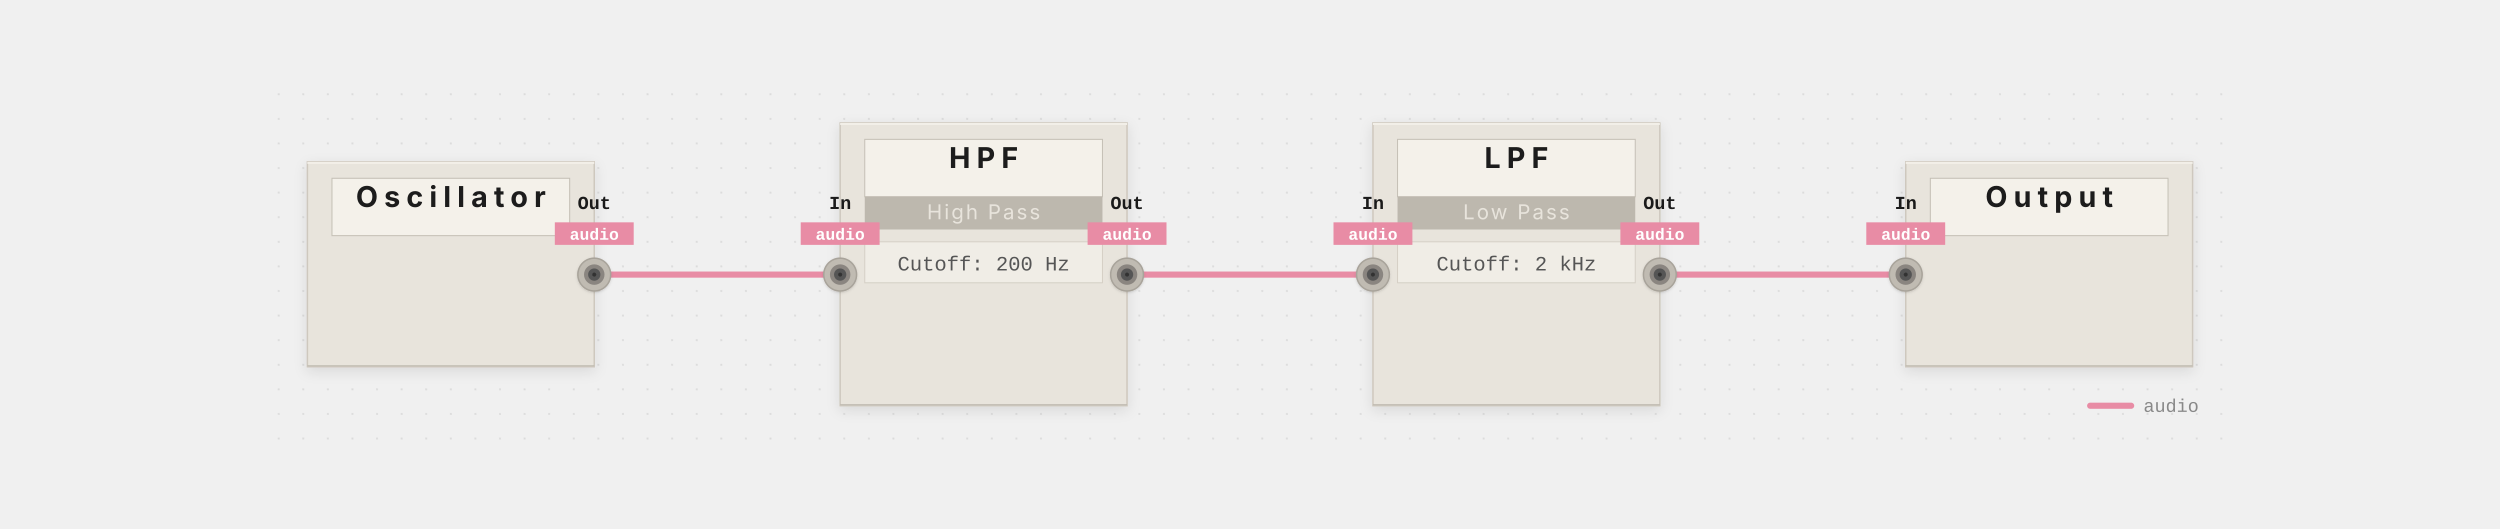
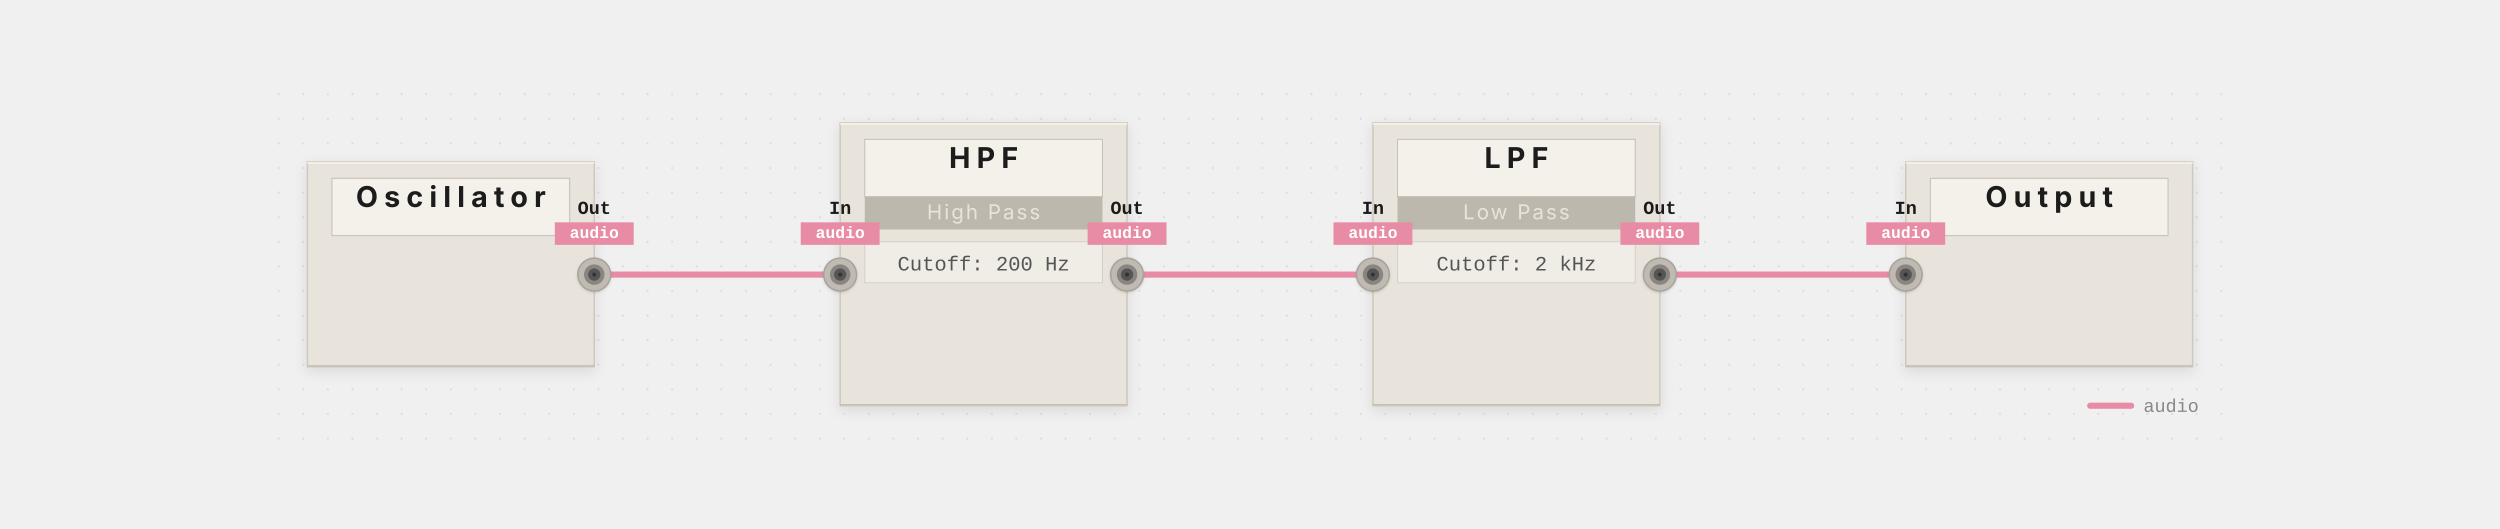
- <svg xmlns="http://www.w3.org/2000/svg" viewBox="-130 -40 1220 258" width="100%" data-pf-min-width="1220" role="img" aria-labelledby="pf-1fc028-title pf-1fc028-desc">
+ <svg xmlns="http://www.w3.org/2000/svg" viewBox="-130 -40 1220 258" width="100%" data-pf-min-width="1220" role="img" aria-labelledby="pf-1cab4f-title pf-1cab4f-desc">
  <style>@media print { .pf-panel, .pf-jack { filter: none; } }</style>
  <defs>
-     <filter id="pf-1fc028-panel-shadow" x="-20%" y="-20%" width="140%" height="140%">
+     <filter id="pf-1cab4f-panel-shadow" x="-20%" y="-20%" width="140%" height="140%">
      <feDropShadow dx="0" dy="2" stdDeviation="3" flood-opacity="0.1" />
    </filter>
-     <filter id="pf-1fc028-jack-shadow" x="-20%" y="-20%" width="140%" height="140%">
+     <filter id="pf-1cab4f-jack-shadow" x="-20%" y="-20%" width="140%" height="140%">
      <feDropShadow dx="0" dy="0.5" stdDeviation="0.8" flood-opacity="0.15" />
    </filter>
-     <pattern id="pf-1fc028-dots" width="12" height="12" patternUnits="userSpaceOnUse">
+     <pattern id="pf-1cab4f-dots" width="12" height="12" patternUnits="userSpaceOnUse">
      <circle cx="6" cy="6" r="0.5" fill="#aaaaaa" opacity="0.3" />
    </pattern>
  </defs>
  <g class="pf-layer-bg">
-     <rect width="960" height="178" fill="url(#pf-1fc028-dots)" />
+     <rect width="960" height="178" fill="url(#pf-1cab4f-dots)" />
  </g>
  <g class="pf-layer-cables">
    <path d="M 160 94 C 208 94, 232 94, 280 94" stroke="#e88ca5" stroke-width="3" fill="none" stroke-linecap="round" stroke-linejoin="round" data-connection="conn-0" data-signal="audio" />
    <path d="M 420 94 C 468 94, 492 94, 540 94" stroke="#e88ca5" stroke-width="3" fill="none" stroke-linecap="round" stroke-linejoin="round" data-connection="conn-1" data-signal="audio" />
    <path d="M 680 94 C 728 94, 752 94, 800 94" stroke="#e88ca5" stroke-width="3" fill="none" stroke-linecap="round" stroke-linejoin="round" data-connection="conn-2" data-signal="audio" />
    <circle cx="160" cy="94" r="3.5" fill="#d47a93" />
    <circle cx="280" cy="94" r="3.5" fill="#d47a93" />
    <circle cx="420" cy="94" r="3.5" fill="#d47a93" />
    <circle cx="540" cy="94" r="3.5" fill="#d47a93" />
    <circle cx="680" cy="94" r="3.5" fill="#d47a93" />
    <circle cx="800" cy="94" r="3.5" fill="#d47a93" />
  </g>
  <g class="pf-layer-panels">
-     <g data-module="HPF" filter="url(#pf-1fc028-panel-shadow)">
+     <g data-module="HPF" filter="url(#pf-1cab4f-panel-shadow)">
      <rect x="280" y="20" width="140" height="138" fill="#e8e4dc" stroke="#cec8be" stroke-width="0.75" rx="0" />
      <line x1="280" y1="20.5" x2="420" y2="20.5" stroke="#f2efe8" stroke-width="1" />
      <line x1="280" y1="157.5" x2="420" y2="157.5" stroke="#bdb8ae" stroke-width="0.5" />
      <rect x="292" y="28" width="116" height="28" fill="#f4f1ea" stroke="#c5c0b6" stroke-width="0.5" />
      <text x="350" y="42" text-anchor="middle" font-family="system-ui, -apple-system, BlinkMacSystemFont, 'Segoe UI', sans-serif" font-size="14" font-weight="700" fill="#1a1a1a" letter-spacing="3">HPF</text>
      <rect class="pf-sublabel-bar" x="292" y="56" width="116" height="16" fill="#bdb8ae" />
      <text x="350" y="67" text-anchor="middle" font-family="system-ui, -apple-system, BlinkMacSystemFont, 'Segoe UI', sans-serif" font-size="10" fill="#e8e4dc" letter-spacing="1">High Pass</text>
    </g>
-     <g data-module="LPF" filter="url(#pf-1fc028-panel-shadow)">
+     <g data-module="LPF" filter="url(#pf-1cab4f-panel-shadow)">
      <rect x="540" y="20" width="140" height="138" fill="#e8e4dc" stroke="#cec8be" stroke-width="0.75" rx="0" />
      <line x1="540" y1="20.5" x2="680" y2="20.5" stroke="#f2efe8" stroke-width="1" />
      <line x1="540" y1="157.5" x2="680" y2="157.5" stroke="#bdb8ae" stroke-width="0.5" />
      <rect x="552" y="28" width="116" height="28" fill="#f4f1ea" stroke="#c5c0b6" stroke-width="0.5" />
      <text x="610" y="42" text-anchor="middle" font-family="system-ui, -apple-system, BlinkMacSystemFont, 'Segoe UI', sans-serif" font-size="14" font-weight="700" fill="#1a1a1a" letter-spacing="3">LPF</text>
      <rect class="pf-sublabel-bar" x="552" y="56" width="116" height="16" fill="#bdb8ae" />
      <text x="610" y="67" text-anchor="middle" font-family="system-ui, -apple-system, BlinkMacSystemFont, 'Segoe UI', sans-serif" font-size="10" fill="#e8e4dc" letter-spacing="1">Low Pass</text>
    </g>
-     <g data-module="Oscillator" filter="url(#pf-1fc028-panel-shadow)">
+     <g data-module="Oscillator" filter="url(#pf-1cab4f-panel-shadow)">
      <rect x="20" y="39" width="140" height="100" fill="#e8e4dc" stroke="#cec8be" stroke-width="0.75" rx="0" />
      <line x1="20" y1="39.5" x2="160" y2="39.5" stroke="#f2efe8" stroke-width="1" />
      <line x1="20" y1="138.5" x2="160" y2="138.5" stroke="#bdb8ae" stroke-width="0.5" />
      <rect x="32" y="47" width="116" height="28" fill="#f4f1ea" stroke="#c5c0b6" stroke-width="0.5" />
      <text x="90" y="61" text-anchor="middle" font-family="system-ui, -apple-system, BlinkMacSystemFont, 'Segoe UI', sans-serif" font-size="14" font-weight="700" fill="#1a1a1a" letter-spacing="3">Oscillator</text>
    </g>
-     <g data-module="Output" filter="url(#pf-1fc028-panel-shadow)">
+     <g data-module="Output" filter="url(#pf-1cab4f-panel-shadow)">
      <rect x="800" y="39" width="140" height="100" fill="#e8e4dc" stroke="#cec8be" stroke-width="0.75" rx="0" />
      <line x1="800" y1="39.5" x2="940" y2="39.5" stroke="#f2efe8" stroke-width="1" />
      <line x1="800" y1="138.5" x2="940" y2="138.5" stroke="#bdb8ae" stroke-width="0.5" />
      <rect x="812" y="47" width="116" height="28" fill="#f4f1ea" stroke="#c5c0b6" stroke-width="0.5" />
      <text x="870" y="61" text-anchor="middle" font-family="system-ui, -apple-system, BlinkMacSystemFont, 'Segoe UI', sans-serif" font-size="14" font-weight="700" fill="#1a1a1a" letter-spacing="3">Output</text>
    </g>
  </g>
  <g class="pf-layer-params">
    <rect x="292" y="78" width="116" height="20" fill="#f0ede6" stroke="#d5d0c6" stroke-width="0.5" />
    <text x="350" y="92" text-anchor="middle" font-family="'SF Mono', 'Fira Code', Consolas, 'Courier New', monospace" font-size="10" fill="#555555">Cutoff: 200 Hz</text>
    <rect x="552" y="78" width="116" height="20" fill="#f0ede6" stroke="#d5d0c6" stroke-width="0.5" />
    <text x="610" y="92" text-anchor="middle" font-family="'SF Mono', 'Fira Code', Consolas, 'Courier New', monospace" font-size="10" fill="#555555">Cutoff: 2 kHz</text>
  </g>
  <g class="pf-layer-jacks">
-     <g data-port="hpf.in" filter="url(#pf-1fc028-jack-shadow)">
+     <g data-port="hpf.in" filter="url(#pf-1cab4f-jack-shadow)">
      <circle cx="280" cy="94" r="8" fill="#c0bbb2" stroke="#a8a39a" stroke-width="0.75" />
      <circle cx="280" cy="94" r="5" fill="#8a8580" />
      <circle cx="280" cy="94" r="3" fill="#555555" />
      <circle cx="280" cy="94" r="1" fill="#333333" />
    </g>
-     <g data-port="hpf.out" filter="url(#pf-1fc028-jack-shadow)">
+     <g data-port="hpf.out" filter="url(#pf-1cab4f-jack-shadow)">
      <circle cx="420" cy="94" r="8" fill="#c0bbb2" stroke="#a8a39a" stroke-width="0.75" />
      <circle cx="420" cy="94" r="5" fill="#8a8580" />
      <circle cx="420" cy="94" r="3" fill="#555555" />
      <circle cx="420" cy="94" r="1" fill="#333333" />
    </g>
-     <g data-port="lpf.in" filter="url(#pf-1fc028-jack-shadow)">
+     <g data-port="lpf.in" filter="url(#pf-1cab4f-jack-shadow)">
      <circle cx="540" cy="94" r="8" fill="#c0bbb2" stroke="#a8a39a" stroke-width="0.75" />
      <circle cx="540" cy="94" r="5" fill="#8a8580" />
      <circle cx="540" cy="94" r="3" fill="#555555" />
      <circle cx="540" cy="94" r="1" fill="#333333" />
    </g>
-     <g data-port="lpf.out" filter="url(#pf-1fc028-jack-shadow)">
+     <g data-port="lpf.out" filter="url(#pf-1cab4f-jack-shadow)">
      <circle cx="680" cy="94" r="8" fill="#c0bbb2" stroke="#a8a39a" stroke-width="0.75" />
      <circle cx="680" cy="94" r="5" fill="#8a8580" />
      <circle cx="680" cy="94" r="3" fill="#555555" />
      <circle cx="680" cy="94" r="1" fill="#333333" />
    </g>
-     <g data-port="oscillator.out" filter="url(#pf-1fc028-jack-shadow)">
+     <g data-port="oscillator.out" filter="url(#pf-1cab4f-jack-shadow)">
      <circle cx="160" cy="94" r="8" fill="#c0bbb2" stroke="#a8a39a" stroke-width="0.75" />
      <circle cx="160" cy="94" r="5" fill="#8a8580" />
      <circle cx="160" cy="94" r="3" fill="#555555" />
      <circle cx="160" cy="94" r="1" fill="#333333" />
    </g>
-     <g data-port="output.in" filter="url(#pf-1fc028-jack-shadow)">
+     <g data-port="output.in" filter="url(#pf-1cab4f-jack-shadow)">
      <circle cx="800" cy="94" r="8" fill="#c0bbb2" stroke="#a8a39a" stroke-width="0.75" />
      <circle cx="800" cy="94" r="5" fill="#8a8580" />
      <circle cx="800" cy="94" r="3" fill="#555555" />
      <circle cx="800" cy="94" r="1" fill="#333333" />
    </g>
  </g>
  <g class="pf-layer-labels">
-     <text x="280" y="62" font-family="'SF Mono', 'Fira Code', Consolas, 'Courier New', monospace" font-size="9" fill="#1a1a1a" font-weight="600" text-anchor="middle">In</text>
+     <text x="280" y="62" font-family="'SF Mono', 'Fira Code', Consolas, 'Courier New', monospace" font-size="9" fill="#1a1a1a" font-weight="600" text-anchor="middle" dominant-baseline="central">In</text>
    <rect class="pf-port-pill" x="260.75" y="68.5" width="38.5" height="11" rx="0" fill="#e88ca5" data-signal="audio" />
-     <text class="pf-port-pill-text" x="280" y="77" text-anchor="middle" font-family="'SF Mono', 'Fira Code', Consolas, 'Courier New', monospace" font-size="8" fill="#ffffff" font-weight="600">audio</text>
-     <text x="420" y="62" font-family="'SF Mono', 'Fira Code', Consolas, 'Courier New', monospace" font-size="9" fill="#1a1a1a" font-weight="600" text-anchor="middle">Out</text>
+     <text class="pf-port-pill-text" x="280" y="74" text-anchor="middle" dominant-baseline="central" font-family="'SF Mono', 'Fira Code', Consolas, 'Courier New', monospace" font-size="8" fill="#ffffff" font-weight="600">audio</text>
+     <text x="420" y="62" font-family="'SF Mono', 'Fira Code', Consolas, 'Courier New', monospace" font-size="9" fill="#1a1a1a" font-weight="600" text-anchor="middle" dominant-baseline="central">Out</text>
    <rect class="pf-port-pill" x="400.75" y="68.5" width="38.5" height="11" rx="0" fill="#e88ca5" data-signal="audio" />
-     <text class="pf-port-pill-text" x="420" y="77" text-anchor="middle" font-family="'SF Mono', 'Fira Code', Consolas, 'Courier New', monospace" font-size="8" fill="#ffffff" font-weight="600">audio</text>
-     <text x="540" y="62" font-family="'SF Mono', 'Fira Code', Consolas, 'Courier New', monospace" font-size="9" fill="#1a1a1a" font-weight="600" text-anchor="middle">In</text>
+     <text class="pf-port-pill-text" x="420" y="74" text-anchor="middle" dominant-baseline="central" font-family="'SF Mono', 'Fira Code', Consolas, 'Courier New', monospace" font-size="8" fill="#ffffff" font-weight="600">audio</text>
+     <text x="540" y="62" font-family="'SF Mono', 'Fira Code', Consolas, 'Courier New', monospace" font-size="9" fill="#1a1a1a" font-weight="600" text-anchor="middle" dominant-baseline="central">In</text>
    <rect class="pf-port-pill" x="520.75" y="68.5" width="38.5" height="11" rx="0" fill="#e88ca5" data-signal="audio" />
-     <text class="pf-port-pill-text" x="540" y="77" text-anchor="middle" font-family="'SF Mono', 'Fira Code', Consolas, 'Courier New', monospace" font-size="8" fill="#ffffff" font-weight="600">audio</text>
-     <text x="680" y="62" font-family="'SF Mono', 'Fira Code', Consolas, 'Courier New', monospace" font-size="9" fill="#1a1a1a" font-weight="600" text-anchor="middle">Out</text>
+     <text class="pf-port-pill-text" x="540" y="74" text-anchor="middle" dominant-baseline="central" font-family="'SF Mono', 'Fira Code', Consolas, 'Courier New', monospace" font-size="8" fill="#ffffff" font-weight="600">audio</text>
+     <text x="680" y="62" font-family="'SF Mono', 'Fira Code', Consolas, 'Courier New', monospace" font-size="9" fill="#1a1a1a" font-weight="600" text-anchor="middle" dominant-baseline="central">Out</text>
    <rect class="pf-port-pill" x="660.75" y="68.5" width="38.5" height="11" rx="0" fill="#e88ca5" data-signal="audio" />
-     <text class="pf-port-pill-text" x="680" y="77" text-anchor="middle" font-family="'SF Mono', 'Fira Code', Consolas, 'Courier New', monospace" font-size="8" fill="#ffffff" font-weight="600">audio</text>
-     <text x="160" y="62" font-family="'SF Mono', 'Fira Code', Consolas, 'Courier New', monospace" font-size="9" fill="#1a1a1a" font-weight="600" text-anchor="middle">Out</text>
+     <text class="pf-port-pill-text" x="680" y="74" text-anchor="middle" dominant-baseline="central" font-family="'SF Mono', 'Fira Code', Consolas, 'Courier New', monospace" font-size="8" fill="#ffffff" font-weight="600">audio</text>
+     <text x="160" y="62" font-family="'SF Mono', 'Fira Code', Consolas, 'Courier New', monospace" font-size="9" fill="#1a1a1a" font-weight="600" text-anchor="middle" dominant-baseline="central">Out</text>
    <rect class="pf-port-pill" x="140.75" y="68.5" width="38.5" height="11" rx="0" fill="#e88ca5" data-signal="audio" />
-     <text class="pf-port-pill-text" x="160" y="77" text-anchor="middle" font-family="'SF Mono', 'Fira Code', Consolas, 'Courier New', monospace" font-size="8" fill="#ffffff" font-weight="600">audio</text>
-     <text x="800" y="62" font-family="'SF Mono', 'Fira Code', Consolas, 'Courier New', monospace" font-size="9" fill="#1a1a1a" font-weight="600" text-anchor="middle">In</text>
+     <text class="pf-port-pill-text" x="160" y="74" text-anchor="middle" dominant-baseline="central" font-family="'SF Mono', 'Fira Code', Consolas, 'Courier New', monospace" font-size="8" fill="#ffffff" font-weight="600">audio</text>
+     <text x="800" y="62" font-family="'SF Mono', 'Fira Code', Consolas, 'Courier New', monospace" font-size="9" fill="#1a1a1a" font-weight="600" text-anchor="middle" dominant-baseline="central">In</text>
    <rect class="pf-port-pill" x="780.75" y="68.5" width="38.5" height="11" rx="0" fill="#e88ca5" data-signal="audio" />
-     <text class="pf-port-pill-text" x="800" y="77" text-anchor="middle" font-family="'SF Mono', 'Fira Code', Consolas, 'Courier New', monospace" font-size="8" fill="#ffffff" font-weight="600">audio</text>
+     <text class="pf-port-pill-text" x="800" y="74" text-anchor="middle" dominant-baseline="central" font-family="'SF Mono', 'Fira Code', Consolas, 'Courier New', monospace" font-size="8" fill="#ffffff" font-weight="600">audio</text>
  </g>
  <g class="pf-layer-annotations" />
  <g class="pf-layer-legend">
    <g transform="translate(890, 158)">
      <line x1="0" y1="0" x2="20" y2="0" stroke="#e88ca5" stroke-width="3" stroke-linecap="round" />
      <text x="26" y="3" font-family="'SF Mono', 'Fira Code', Consolas, 'Courier New', monospace" font-size="9" fill="#888888">audio</text>
    </g>
  </g>
</svg>
